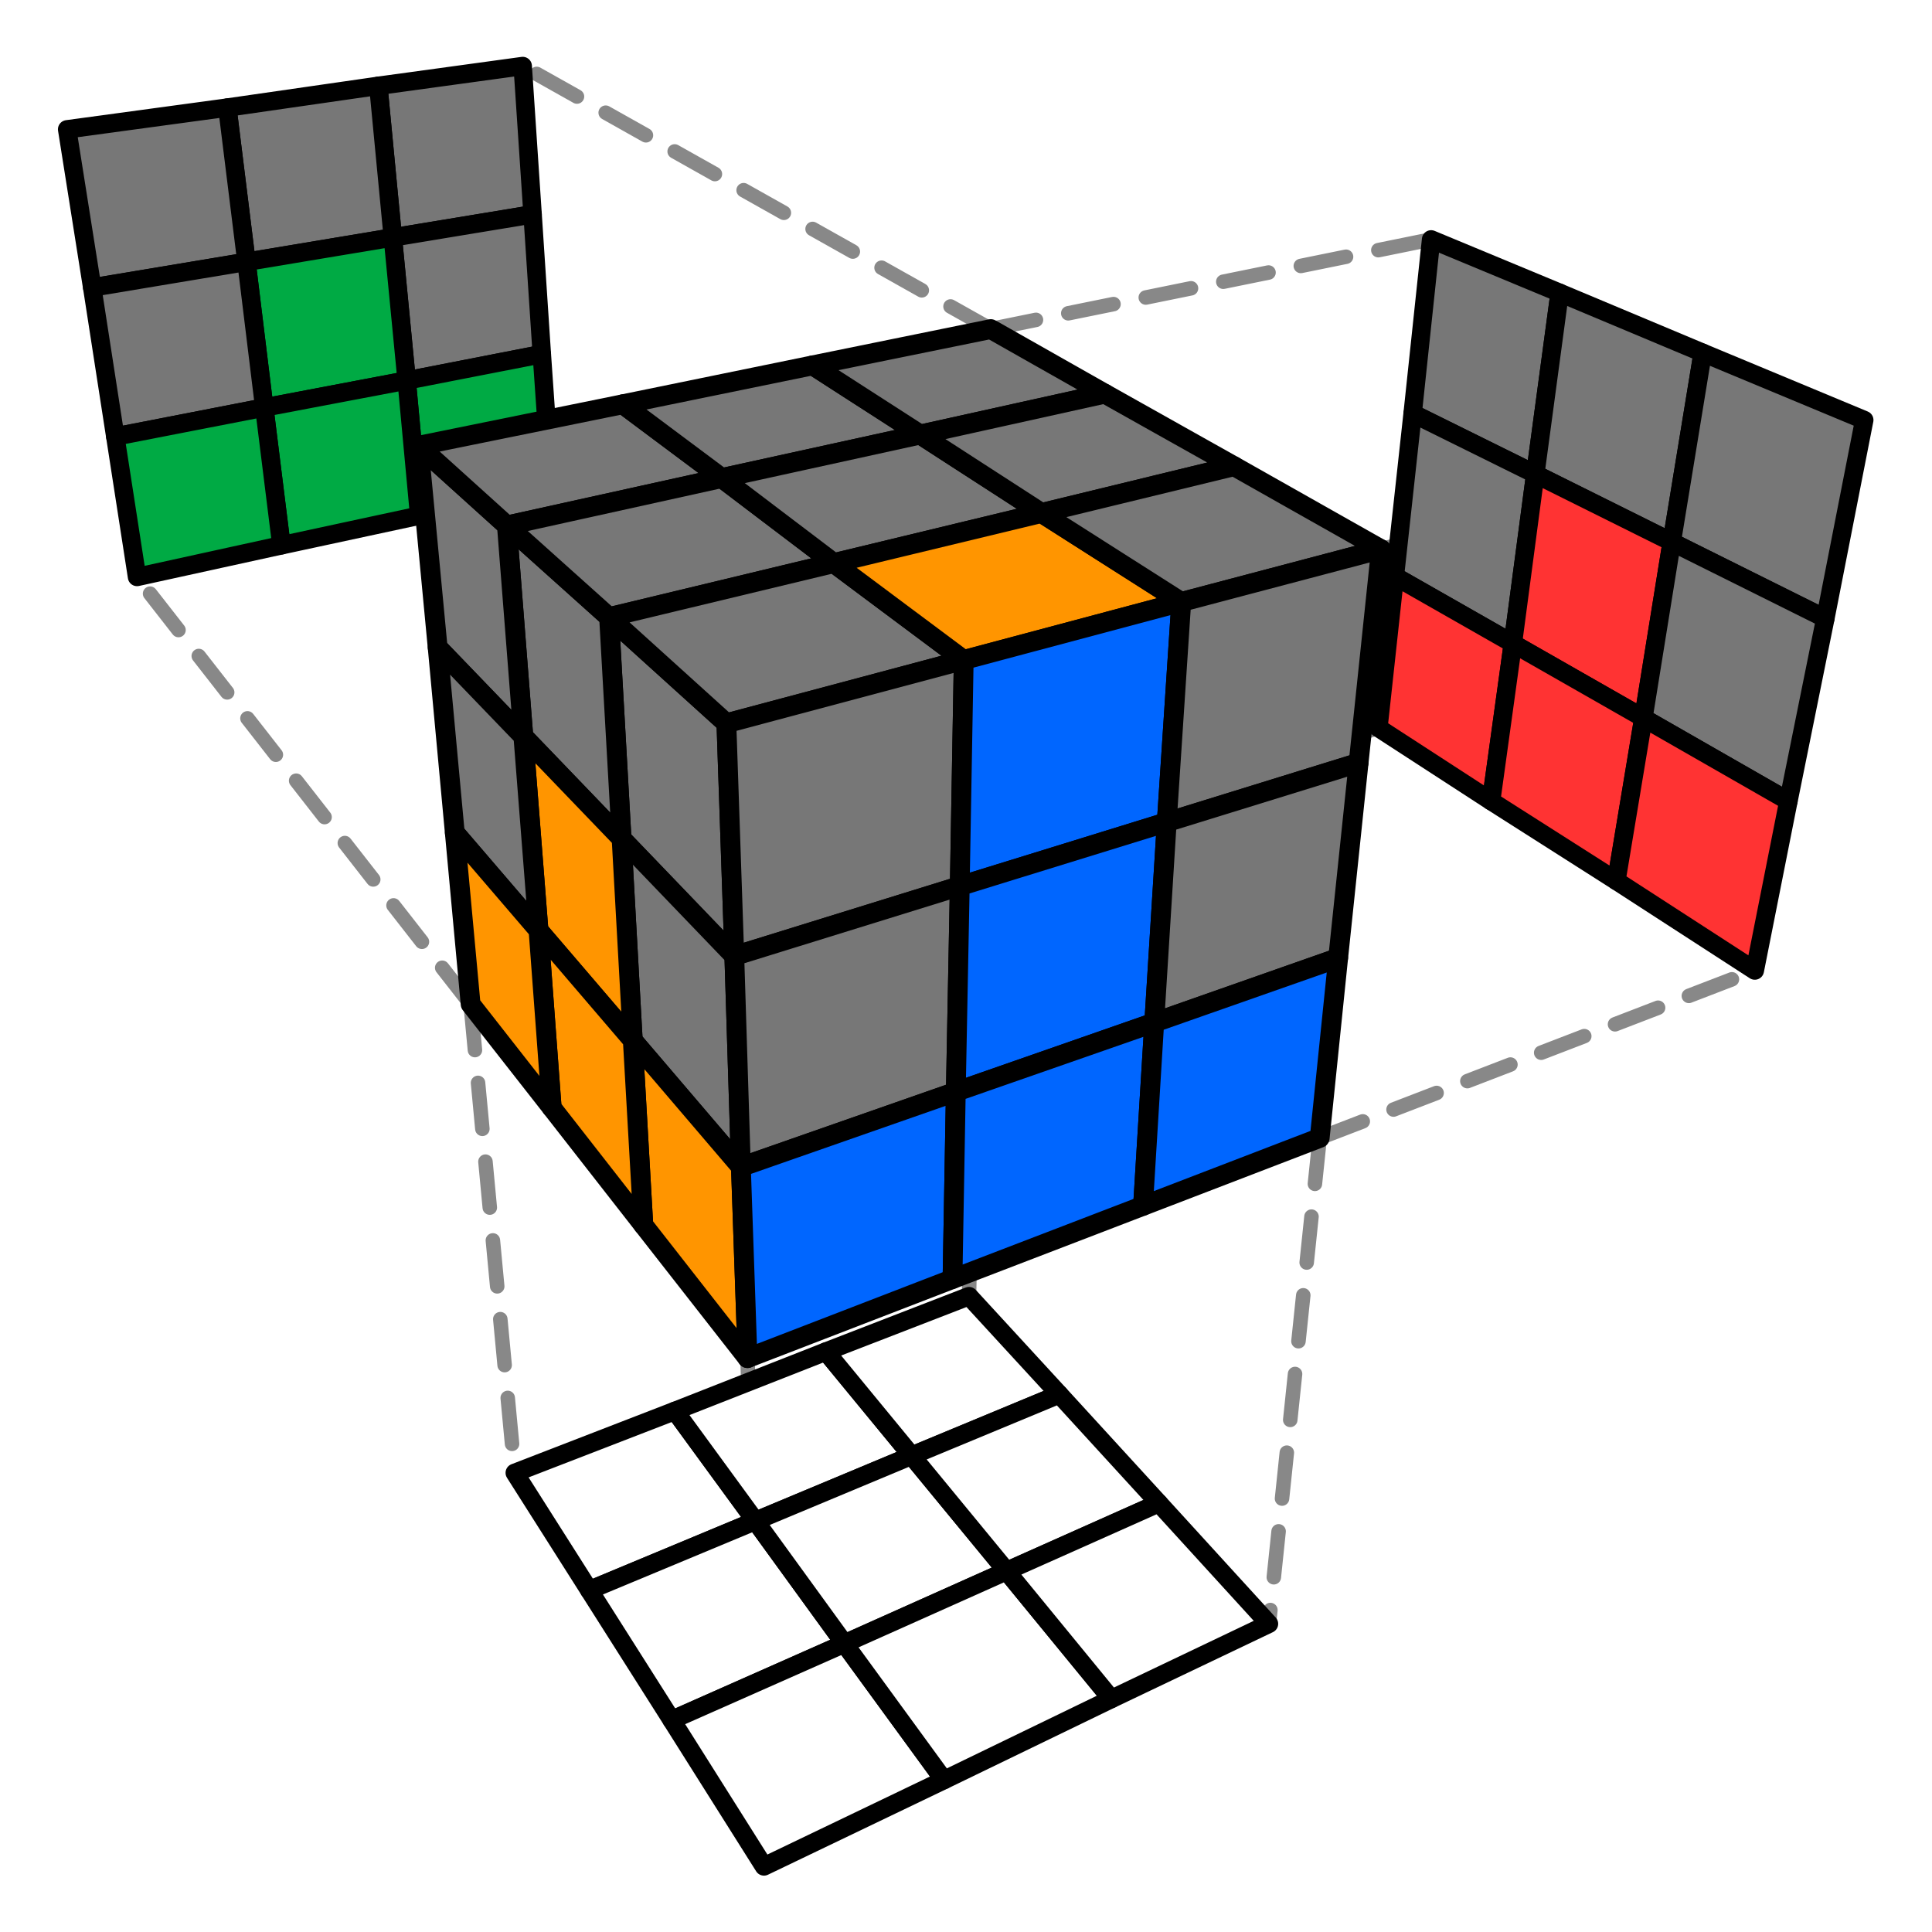
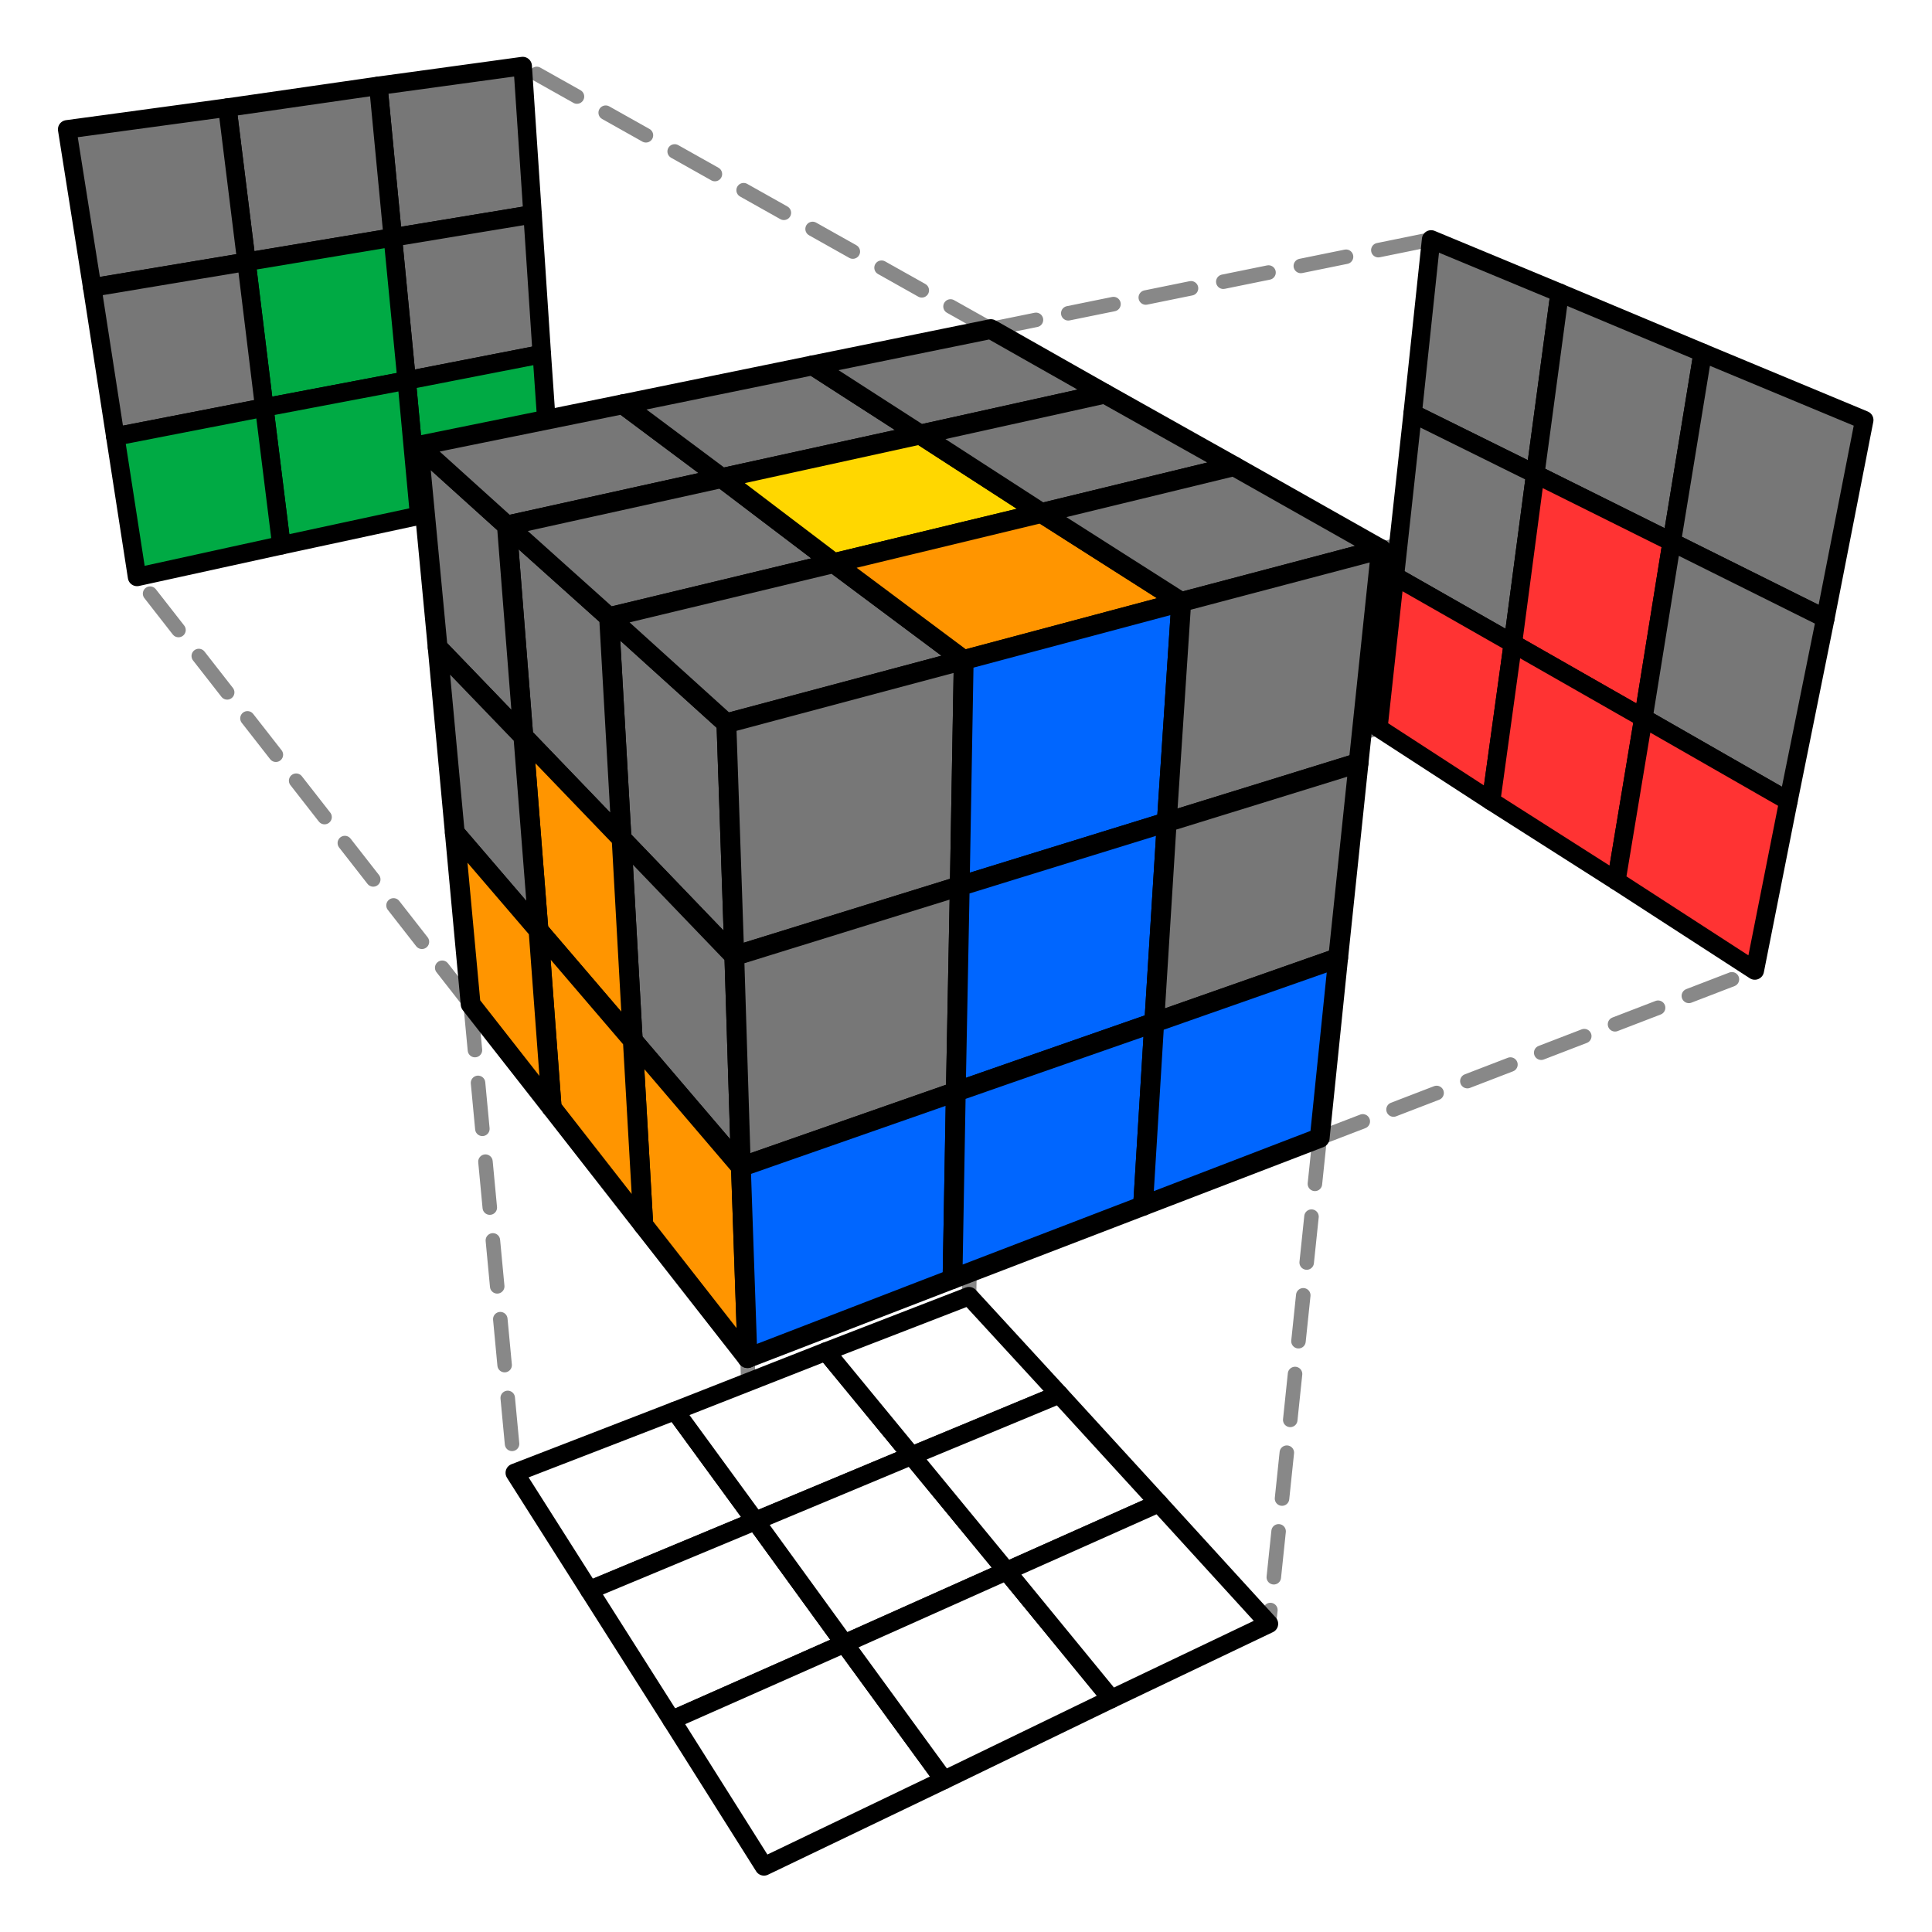
<svg xmlns="http://www.w3.org/2000/svg" width="240" height="240" viewBox="0 0 240 240">
  <rect fill="#FFFFFF" width="240" height="240" />
  <g transform="translate(109.2347,99.34969) scale(81.89226)" style="stroke:#000000;stroke-width:0.028;stroke-linejoin:round;stroke-linecap:round">
    <line x1="0.761" y1="-0.38" x2="1.494" y2="-0.576" stroke="#888888" stroke-width="0.022" stroke-dasharray="0.07,0.05" stroke-linecap="round" />
    <line x1="0.169" y1="-0.714" x2="0.837" y2="-0.85" stroke="#888888" stroke-width="0.022" stroke-dasharray="0.07,0.05" stroke-linecap="round" />
    <line x1="0.668" y1="0.513" x2="1.328" y2="0.259" stroke="#888888" stroke-width="0.022" stroke-dasharray="0.07,0.05" stroke-linecap="round" />
    <line x1="0.151" y1="0.076" x2="0.757" y2="-0.109" stroke="#888888" stroke-width="0.022" stroke-dasharray="0.07,0.05" stroke-linecap="round" />
    <line x1="-0.2" y1="0.847" x2="-0.175" y2="1.618" stroke="#888888" stroke-width="0.022" stroke-dasharray="0.07,0.05" stroke-linecap="round" />
    <line x1="0.668" y1="0.513" x2="0.591" y2="1.25" stroke="#888888" stroke-width="0.022" stroke-dasharray="0.07,0.05" stroke-linecap="round" />
    <line x1="-0.62" y1="0.31" x2="-0.553" y2="1.021" stroke="#888888" stroke-width="0.022" stroke-dasharray="0.07,0.05" stroke-linecap="round" />
    <line x1="0.151" y1="0.076" x2="0.136" y2="0.753" stroke="#888888" stroke-width="0.022" stroke-dasharray="0.07,0.05" stroke-linecap="round" />
    <line x1="-0.62" y1="0.31" x2="-1.126" y2="-0.338" stroke="#888888" stroke-width="0.022" stroke-dasharray="0.07,0.05" stroke-linecap="round" />
    <line x1="0.151" y1="0.076" x2="-0.498" y2="-0.474" stroke="#888888" stroke-width="0.022" stroke-dasharray="0.07,0.05" stroke-linecap="round" />
    <line x1="-0.699" y1="-0.537" x2="-1.232" y2="-1.017" stroke="#888888" stroke-width="0.022" stroke-dasharray="0.07,0.05" stroke-linecap="round" />
    <line x1="0.169" y1="-0.714" x2="-0.541" y2="-1.113" stroke="#888888" stroke-width="0.022" stroke-dasharray="0.07,0.05" stroke-linecap="round" />
    <polygon fill="#777777" stroke="#000000" points="0.837,-0.85 1.032,-0.769 0.995,-0.494 0.809,-0.586" />
    <polygon fill="#777777" stroke="#000000" points="1.032,-0.769 1.249,-0.678 1.202,-0.391 0.995,-0.494" />
    <polygon fill="#777777" stroke="#000000" points="1.249,-0.678 1.494,-0.576 1.435,-0.275 1.202,-0.391" />
    <polygon fill="#777777" stroke="#000000" points="0.809,-0.586 0.995,-0.494 0.961,-0.237 0.782,-0.339" />
    <polygon fill="#FF3333" stroke="#000000" points="0.995,-0.494 1.202,-0.391 1.159,-0.124 0.961,-0.237" />
    <polygon fill="#777777" stroke="#000000" points="1.202,-0.391 1.435,-0.275 1.379,0.002 1.159,-0.124" />
    <polygon fill="#FF3333" stroke="#000000" points="0.782,-0.339 0.961,-0.237 0.928,0.002 0.757,-0.109" />
    <polygon fill="#FF3333" stroke="#000000" points="0.961,-0.237 1.159,-0.124 1.118,0.123 0.928,0.002" />
    <polygon fill="#FF3333" stroke="#000000" points="1.159,-0.124 1.379,0.002 1.328,0.259 1.118,0.123" />
    <polygon fill="#FFFFFF" stroke="#000000" points="-0.553,1.021 -0.31,0.927 -0.188,1.094 -0.44,1.199" />
    <polygon fill="#FFFFFF" stroke="#000000" points="-0.31,0.927 -0.081,0.837 0.049,0.995 -0.188,1.094" />
    <polygon fill="#FFFFFF" stroke="#000000" points="-0.081,0.837 0.136,0.753 0.273,0.902 0.049,0.995" />
    <polygon fill="#FFFFFF" stroke="#000000" points="-0.44,1.199 -0.188,1.094 -0.053,1.28 -0.315,1.396" />
    <polygon fill="#FFFFFF" stroke="#000000" points="-0.188,1.094 0.049,0.995 0.193,1.17 -0.053,1.28" />
    <polygon fill="#FFFFFF" stroke="#000000" points="0.049,0.995 0.273,0.902 0.424,1.067 0.193,1.17" />
    <polygon fill="#FFFFFF" stroke="#000000" points="-0.315,1.396 -0.053,1.28 0.098,1.487 -0.175,1.618" />
    <polygon fill="#FFFFFF" stroke="#000000" points="-0.053,1.28 0.193,1.17 0.352,1.364 0.098,1.487" />
    <polygon fill="#FFFFFF" stroke="#000000" points="0.193,1.17 0.424,1.067 0.591,1.25 0.352,1.364" />
    <polygon fill="#777777" stroke="#000000" points="-0.541,-1.113 -0.76,-1.083 -0.738,-0.853 -0.526,-0.888" />
    <polygon fill="#777777" stroke="#000000" points="-0.76,-1.083 -0.989,-1.05 -0.96,-0.816 -0.738,-0.853" />
    <polygon fill="#777777" stroke="#000000" points="-0.989,-1.05 -1.232,-1.017 -1.194,-0.777 -0.96,-0.816" />
    <polygon fill="#777777" stroke="#000000" points="-0.526,-0.888 -0.738,-0.853 -0.717,-0.636 -0.512,-0.676" />
    <polygon fill="#00AA44" stroke="#000000" points="-0.738,-0.853 -0.96,-0.816 -0.933,-0.595 -0.717,-0.636" />
    <polygon fill="#777777" stroke="#000000" points="-0.96,-0.816 -1.194,-0.777 -1.159,-0.551 -0.933,-0.595" />
    <polygon fill="#00AA44" stroke="#000000" points="-0.512,-0.676 -0.717,-0.636 -0.698,-0.431 -0.498,-0.474" />
    <polygon fill="#00AA44" stroke="#000000" points="-0.717,-0.636 -0.933,-0.595 -0.907,-0.386 -0.698,-0.431" />
    <polygon fill="#00AA44" stroke="#000000" points="-0.933,-0.595 -1.159,-0.551 -1.126,-0.338 -0.907,-0.386" />
    <polygon fill="#777777" stroke="#000000" stroke-width="0.03" points="-0.232,-0.116 -0.41,-0.277 -0.391,0.059 -0.22,0.237" />
    <polygon fill="#777777" stroke="#000000" stroke-width="0.03" points="-0.41,-0.277 -0.565,-0.416 -0.54,-0.096 -0.391,0.059" />
    <polygon fill="#777777" stroke="#000000" stroke-width="0.03" points="-0.565,-0.416 -0.699,-0.537 -0.67,-0.231 -0.54,-0.096" />
    <polygon fill="#777777" stroke="#000000" stroke-width="0.03" points="-0.22,0.237 -0.391,0.059 -0.374,0.365 -0.21,0.557" />
    <polygon fill="#FF9500" stroke="#000000" stroke-width="0.03" points="-0.391,0.059 -0.54,-0.096 -0.517,0.198 -0.374,0.365" />
    <polygon fill="#777777" stroke="#000000" stroke-width="0.03" points="-0.54,-0.096 -0.67,-0.231 -0.644,0.05 -0.517,0.198" />
    <polygon fill="#FF9500" stroke="#000000" stroke-width="0.03" points="-0.21,0.557 -0.374,0.365 -0.358,0.645 -0.2,0.847" />
    <polygon fill="#FF9500" stroke="#000000" stroke-width="0.03" points="-0.374,0.365 -0.517,0.198 -0.497,0.467 -0.358,0.645" />
    <polygon fill="#FF9500" stroke="#000000" stroke-width="0.03" points="-0.517,0.198 -0.644,0.05 -0.62,0.31 -0.497,0.467" />
    <polygon fill="#777777" stroke="#000000" stroke-width="0.03" points="-0.699,-0.537 -0.389,-0.6 -0.239,-0.488 -0.565,-0.416" />
    <polygon fill="#777777" stroke="#000000" stroke-width="0.03" points="-0.389,-0.6 -0.101,-0.659 0.062,-0.554 -0.239,-0.488" />
    <polygon fill="#777777" stroke="#000000" stroke-width="0.03" points="-0.101,-0.659 0.169,-0.714 0.342,-0.616 0.062,-0.554" />
    <polygon fill="#777777" stroke="#000000" stroke-width="0.03" points="-0.565,-0.416 -0.239,-0.488 -0.069,-0.359 -0.41,-0.277" />
-     <polygon fill="#777777" stroke="#000000" stroke-width="0.03" points="-0.239,-0.488 0.062,-0.554 0.246,-0.435 -0.069,-0.359" />
+     <polygon fill="#FFD700" stroke="#000000" stroke-width="0.03" points="-0.239,-0.488 0.062,-0.554 0.246,-0.435 -0.069,-0.359" />
    <polygon fill="#777777" stroke="#000000" stroke-width="0.03" points="0.062,-0.554 0.342,-0.616 0.538,-0.506 0.246,-0.435" />
    <polygon fill="#777777" stroke="#000000" stroke-width="0.03" points="-0.41,-0.277 -0.069,-0.359 0.128,-0.212 -0.232,-0.116" />
    <polygon fill="#FF9500" stroke="#000000" stroke-width="0.03" points="-0.069,-0.359 0.246,-0.435 0.458,-0.3 0.128,-0.212" />
    <polygon fill="#777777" stroke="#000000" stroke-width="0.03" points="0.246,-0.435 0.538,-0.506 0.761,-0.38 0.458,-0.3" />
    <polygon fill="#777777" stroke="#000000" stroke-width="0.03" points="-0.232,-0.116 0.128,-0.212 0.122,0.131 -0.22,0.237" />
    <polygon fill="#0066FF" stroke="#000000" stroke-width="0.03" points="0.128,-0.212 0.458,-0.3 0.436,0.034 0.122,0.131" />
    <polygon fill="#777777" stroke="#000000" stroke-width="0.03" points="0.458,-0.3 0.761,-0.38 0.727,-0.056 0.436,0.034" />
    <polygon fill="#777777" stroke="#000000" stroke-width="0.03" points="-0.22,0.237 0.122,0.131 0.116,0.443 -0.21,0.557" />
    <polygon fill="#0066FF" stroke="#000000" stroke-width="0.03" points="0.122,0.131 0.436,0.034 0.417,0.338 0.116,0.443" />
    <polygon fill="#777777" stroke="#000000" stroke-width="0.03" points="0.436,0.034 0.727,-0.056 0.696,0.24 0.417,0.338" />
    <polygon fill="#0066FF" stroke="#000000" stroke-width="0.03" points="-0.21,0.557 0.116,0.443 0.111,0.727 -0.2,0.847" />
    <polygon fill="#0066FF" stroke="#000000" stroke-width="0.03" points="0.116,0.443 0.417,0.338 0.4,0.616 0.111,0.727" />
    <polygon fill="#0066FF" stroke="#000000" stroke-width="0.03" points="0.417,0.338 0.696,0.24 0.668,0.513 0.4,0.616" />
  </g>
</svg>
